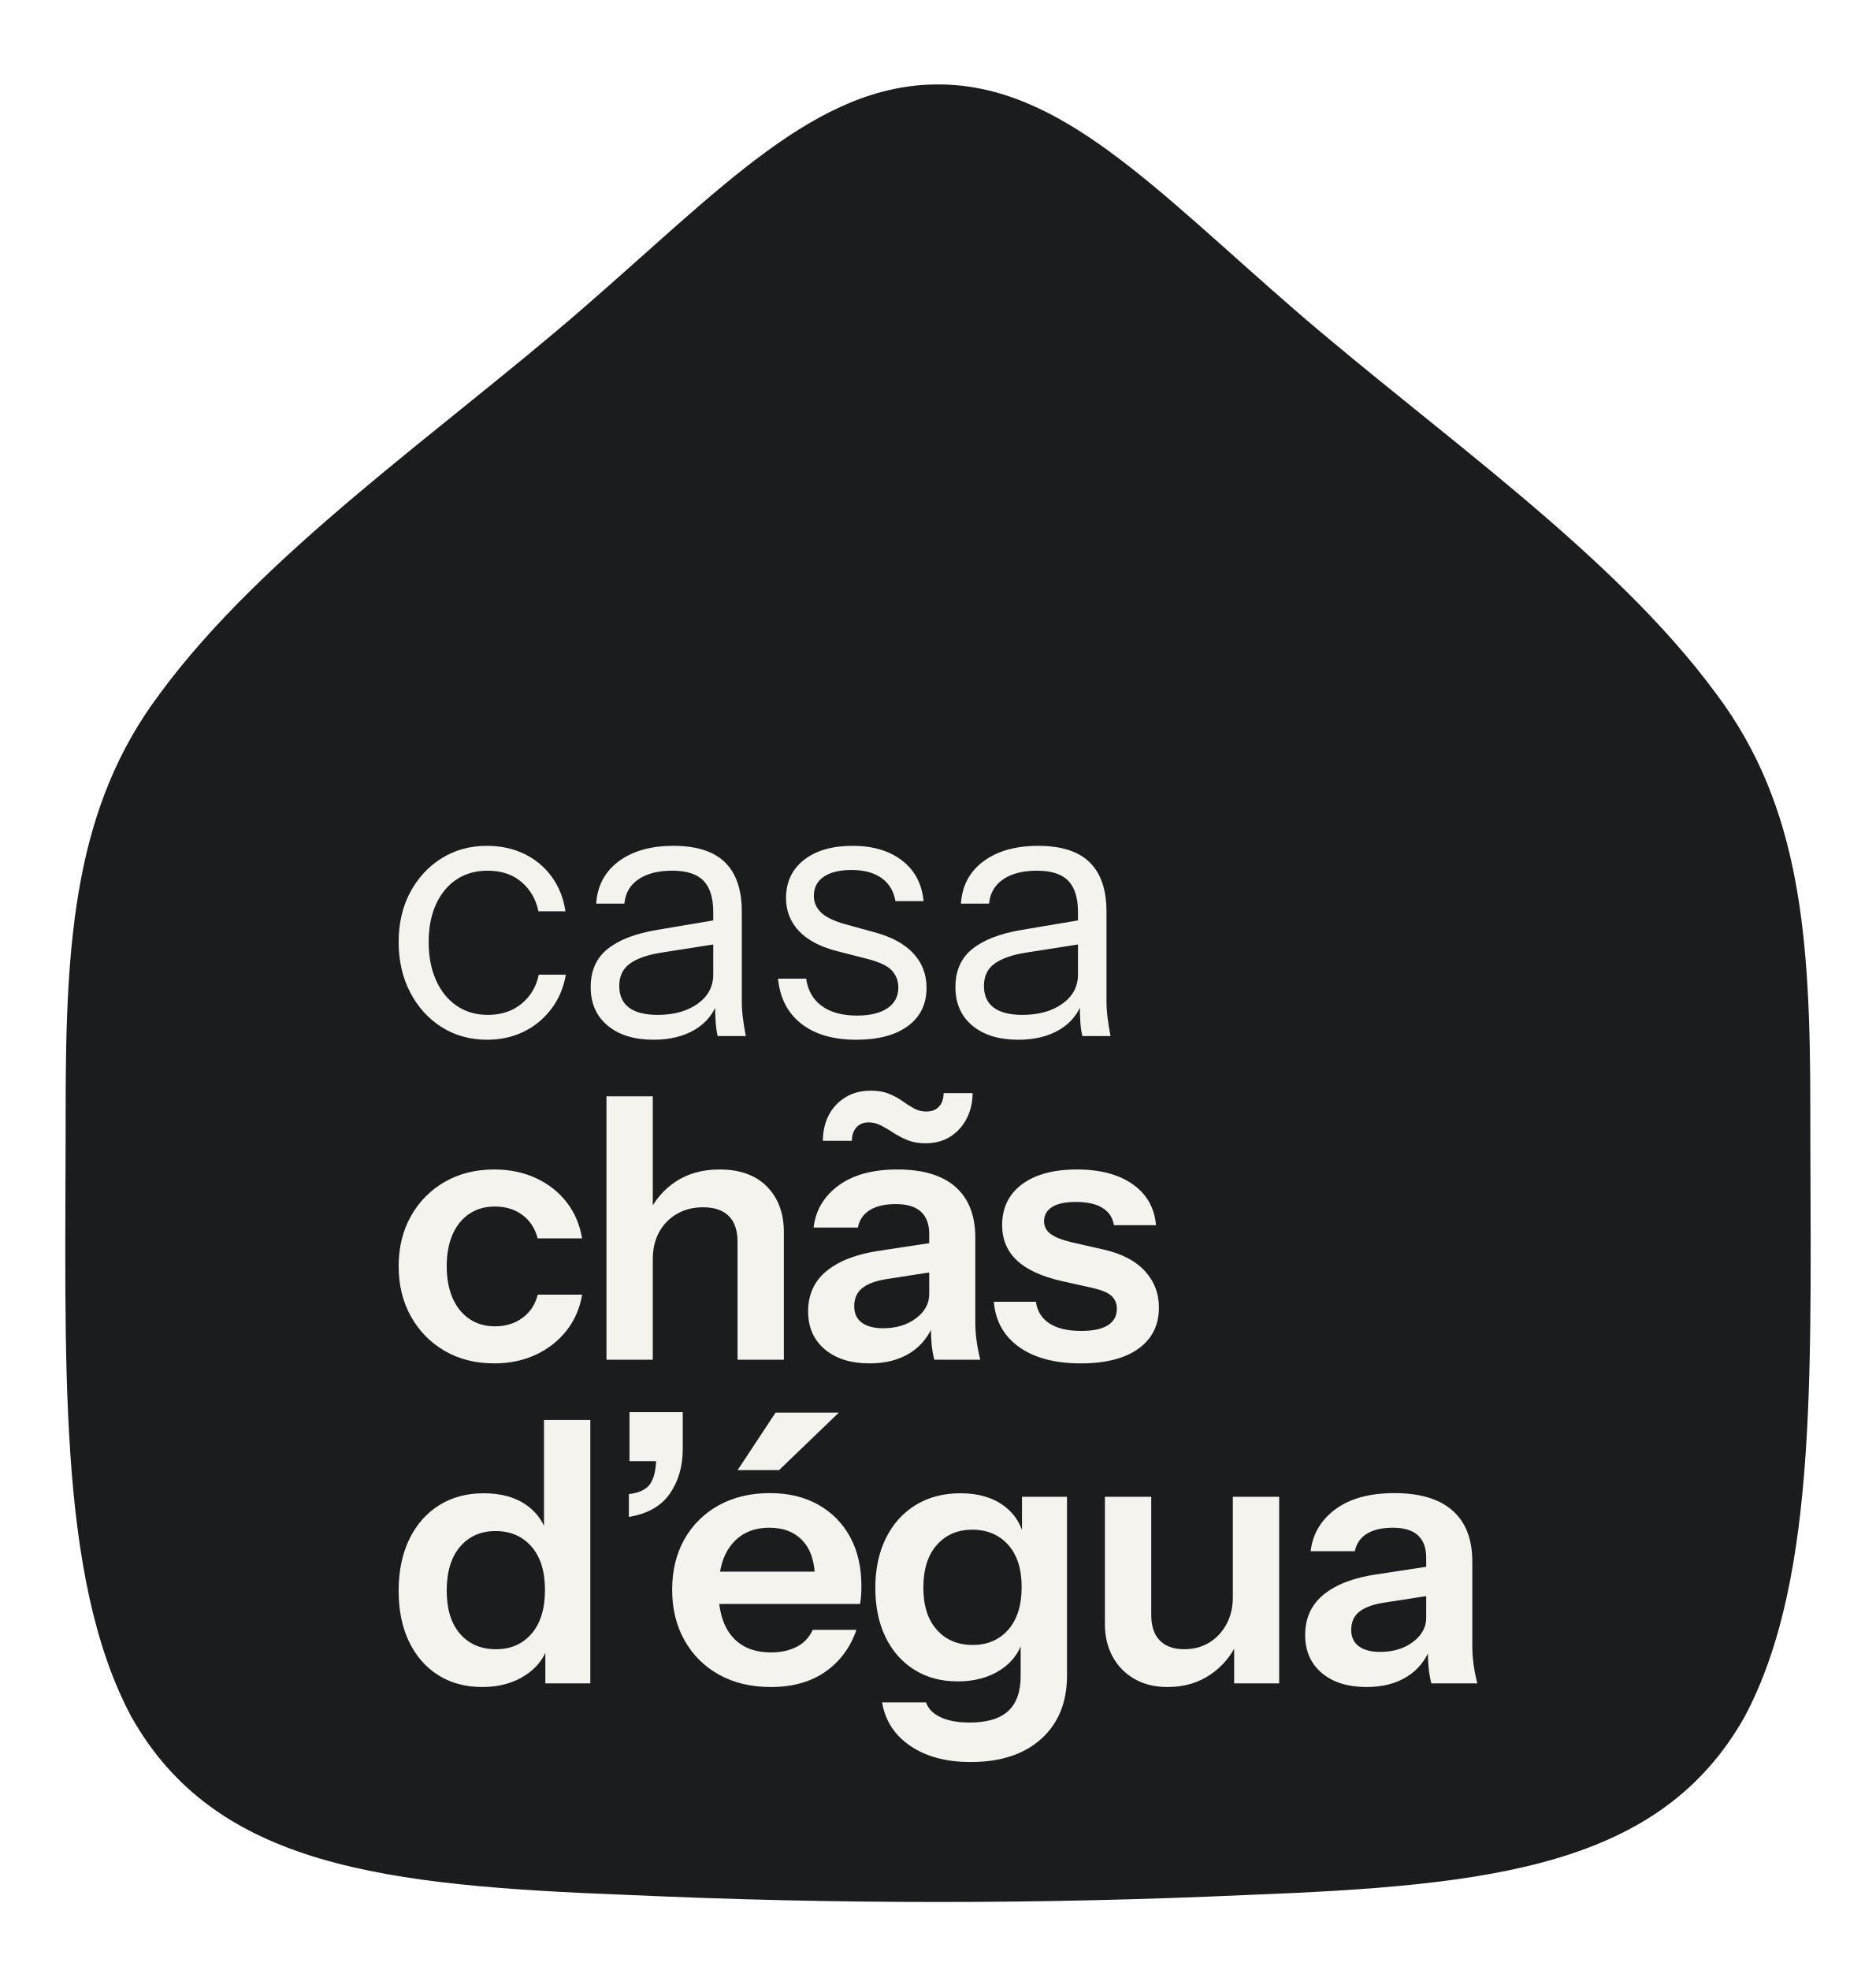
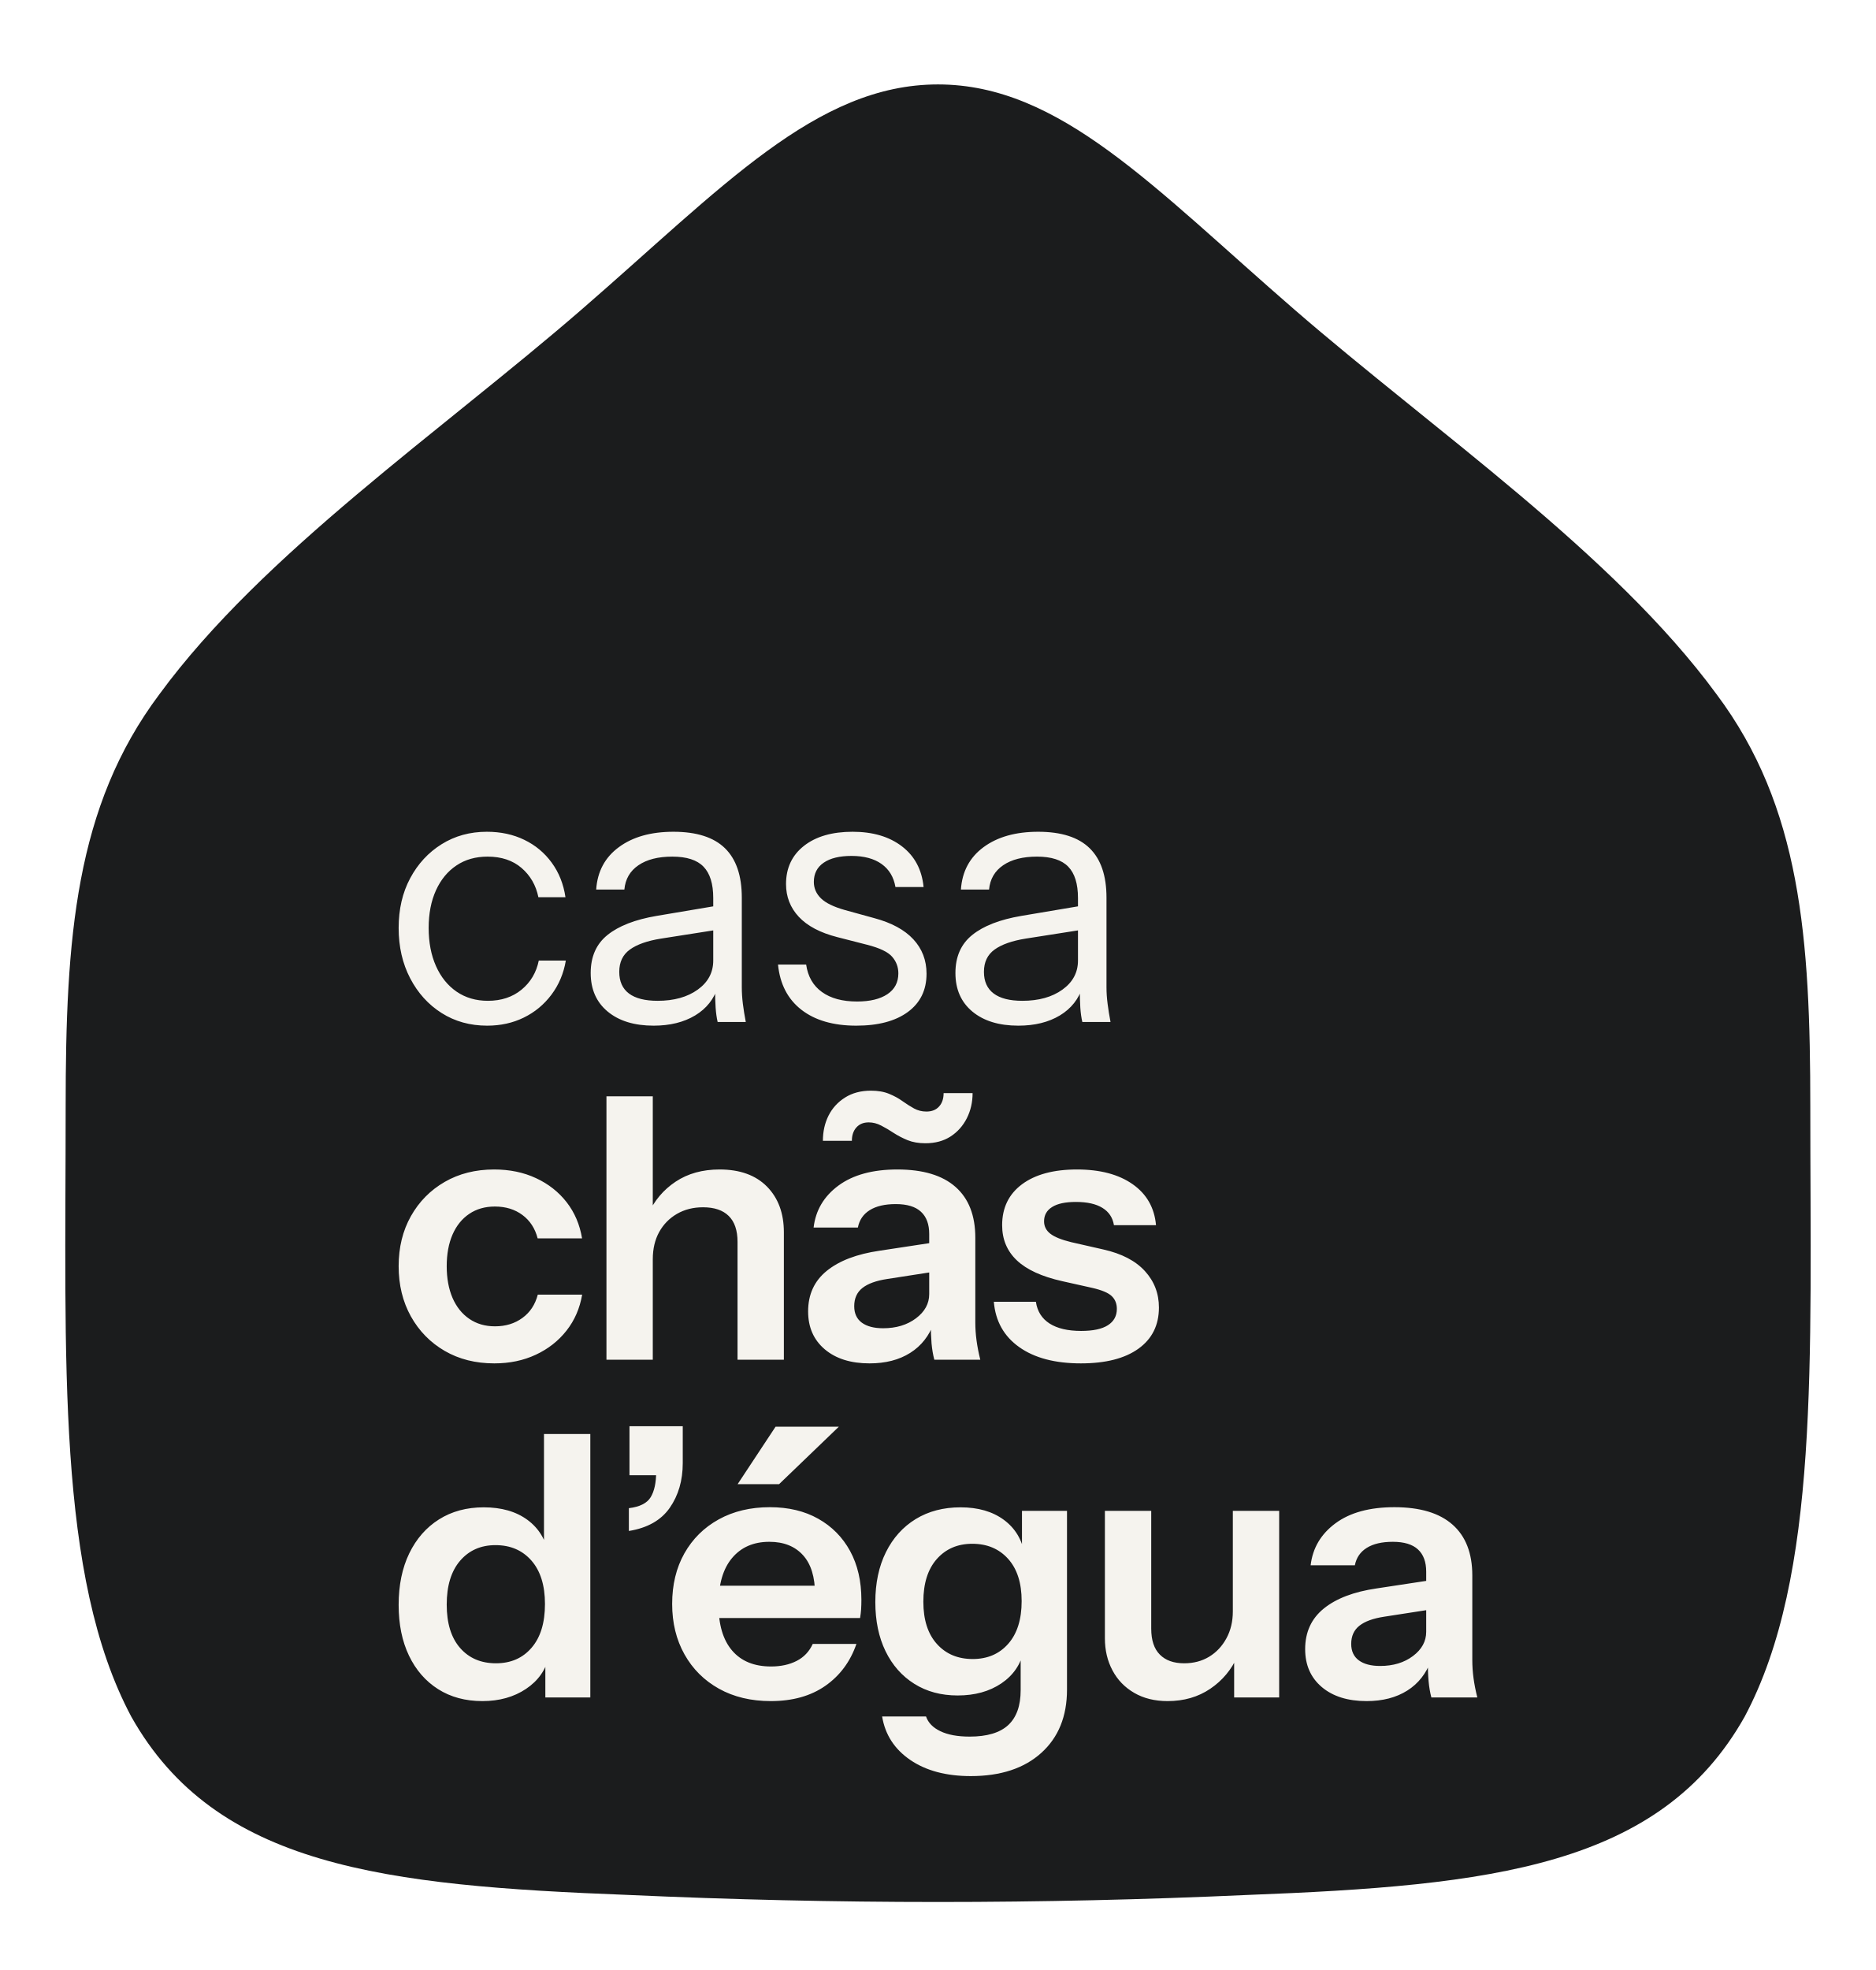
<svg xmlns="http://www.w3.org/2000/svg" viewBox="0 0 400 420" role="img" aria-label="Casa Chãs d’Égua">
  <path d="M200 18 C226 18 246 40 276 66 C306 92 344 118 366 148 C384 172 386 200 386 236 C386 290 388 336 372 366 C354 398 318 402 266 404 C222 406 178 406 134 404 C82 402 46 398 28 366 C12 336 14 290 14 236 C14 200 16 172 34 148 C56 118 94 92 124 66 C154 40 174 18 200 18 Z" fill="#1b1c1d" />
-   <path fill="#f5f3ee" d="M103.88 221.67Q98.42 221.67 94.17 218.98Q89.92 216.29 87.46 211.57Q85 206.85 85 200.84Q85 194.84 87.46 190.24Q89.92 185.63 94.17 182.98Q98.42 180.33 103.8 180.33Q108.25 180.33 111.79 182.05Q115.34 183.76 117.64 186.92Q119.95 190.08 120.57 194.29H114.8Q114.02 190.47 111.21 188.05Q108.4 185.63 103.96 185.63Q100.13 185.63 97.33 187.51Q94.52 189.38 92.96 192.81Q91.4 196.24 91.4 200.84Q91.4 205.45 92.96 208.96Q94.52 212.47 97.36 214.42Q100.21 216.37 104.03 216.37Q108.32 216.37 111.21 213.99Q114.1 211.61 114.88 207.79H120.65Q119.95 211.92 117.57 215.08Q115.19 218.24 111.68 219.95Q108.17 221.67 103.88 221.67Z M153.02 220.89Q152.71 219.56 152.59 217.85Q152.47 216.13 152.47 213.48H152.08V194.45Q152.08 189.92 150.01 187.78Q147.95 185.63 143.35 185.63Q138.82 185.63 136.13 187.47Q133.44 189.3 133.13 192.65H127.12Q127.51 186.88 131.96 183.61Q136.4 180.33 143.58 180.33Q150.99 180.33 154.58 183.84Q158.17 187.35 158.17 194.37V213.48Q158.17 215.2 158.4 217.03Q158.63 218.86 159.02 220.89ZM139.37 221.67Q133.21 221.67 129.58 218.67Q125.95 215.66 125.95 210.44Q125.95 205.21 129.54 202.33Q133.13 199.44 139.99 198.27L153.88 195.93V201.08L140.93 203.11Q136.56 203.81 134.3 205.45Q132.04 207.08 132.04 210.2Q132.04 213.25 134.1 214.81Q136.17 216.37 140.23 216.37Q145.45 216.37 148.77 213.99Q152.08 211.61 152.08 207.79L153.1 213.32Q151.85 217.3 148.22 219.49Q144.59 221.67 139.37 221.67Z M182.58 221.67Q175.25 221.67 170.88 218.28Q166.51 214.88 165.89 208.64H171.89Q172.44 212.47 175.25 214.49Q178.06 216.52 182.74 216.52Q186.87 216.52 189.21 214.96Q191.55 213.4 191.55 210.52Q191.55 208.49 190.22 206.97Q188.9 205.45 184.92 204.43L178.52 202.79Q173.06 201.39 170.33 198.47Q167.6 195.54 167.6 191.48Q167.6 186.34 171.43 183.33Q175.25 180.33 181.8 180.33Q188.27 180.33 192.33 183.45Q196.39 186.57 196.93 192.11H190.93Q190.38 188.91 187.96 187.19Q185.54 185.48 181.57 185.48Q177.74 185.48 175.64 186.92Q173.53 188.36 173.53 191.02Q173.53 193.04 175.05 194.53Q176.57 196.01 180.16 197.02L186.4 198.74Q191.94 200.22 194.75 203.26Q197.56 206.3 197.56 210.59Q197.56 215.82 193.58 218.75Q189.6 221.67 182.58 221.67Z M230.78 220.89Q230.47 219.56 230.35 217.85Q230.24 216.13 230.24 213.48H229.85V194.45Q229.85 189.92 227.78 187.78Q225.71 185.63 221.11 185.63Q216.59 185.63 213.9 187.47Q211.21 189.3 210.89 192.65H204.89Q205.28 186.88 209.72 183.61Q214.17 180.33 221.35 180.33Q228.76 180.33 232.34 183.84Q235.93 187.35 235.93 194.37V213.48Q235.93 215.2 236.17 217.03Q236.4 218.86 236.79 220.89ZM217.13 221.67Q210.97 221.67 207.34 218.67Q203.72 215.66 203.72 210.44Q203.72 205.21 207.31 202.33Q210.89 199.44 217.76 198.27L231.64 195.93V201.08L218.69 203.11Q214.33 203.81 212.06 205.45Q209.8 207.08 209.8 210.2Q209.8 213.25 211.87 214.81Q213.94 216.37 217.99 216.37Q223.22 216.37 226.53 213.99Q229.85 211.61 229.85 207.79L230.86 213.32Q229.61 217.3 225.99 219.49Q222.36 221.67 217.13 221.67Z M105.39 290.67Q99.41 290.67 94.82 288.01Q90.23 285.34 87.61 280.65Q85 275.95 85 269.95Q85 263.94 87.61 259.29Q90.23 254.63 94.82 251.98Q99.41 249.33 105.36 249.33Q110.33 249.33 114.29 251.18Q118.26 253.02 120.82 256.31Q123.38 259.6 124.11 264.02H114.64Q113.81 260.82 111.39 259.03Q108.97 257.23 105.52 257.23Q102.37 257.23 100.06 258.79Q97.74 260.35 96.49 263.21Q95.25 266.07 95.25 269.95Q95.25 273.82 96.49 276.71Q97.74 279.59 100.07 281.18Q102.4 282.77 105.54 282.77Q108.95 282.77 111.39 280.98Q113.84 279.2 114.67 276.01H124.13Q123.38 280.4 120.79 283.69Q118.2 286.98 114.25 288.82Q110.3 290.67 105.39 290.67Z M129.31 289.89V233.73H139.19V289.89ZM157.26 289.89V264.77Q157.26 261.08 155.38 259.24Q153.51 257.39 149.9 257.39Q146.78 257.39 144.35 258.79Q141.92 260.2 140.55 262.67Q139.19 265.14 139.19 268.47L138.17 258.92Q140.15 254.53 144.06 251.93Q147.97 249.33 153.43 249.33Q159.93 249.33 163.54 252.98Q167.14 256.64 167.14 262.72V289.89Z M199.22 289.89Q198.8 288.3 198.63 286.43Q198.47 284.56 198.47 281.96H198.13V263.08Q198.13 259.96 196.37 258.34Q194.62 256.71 191 256.71Q187.52 256.71 185.45 258Q183.39 259.29 182.92 261.71H173.48Q174.13 256.19 178.78 252.76Q183.44 249.33 191.34 249.33Q199.53 249.33 203.74 253.05Q207.96 256.77 207.96 263.89V281.96Q207.96 283.83 208.22 285.77Q208.48 287.71 209.02 289.89ZM185.41 290.67Q179.41 290.67 175.86 287.67Q172.31 284.66 172.31 279.59Q172.31 274.16 176.29 270.94Q180.27 267.71 187.55 266.65L199.92 264.77V271.01L189.16 272.68Q185.62 273.22 183.88 274.6Q182.14 275.98 182.14 278.48Q182.14 280.79 183.76 281.99Q185.39 283.18 188.3 283.18Q192.49 283.18 195.31 281.06Q198.13 278.94 198.13 275.9L199.19 281.91Q197.63 286.2 194.08 288.43Q190.54 290.67 185.41 290.67ZM197.32 243.74Q195.14 243.74 193.51 243.08Q191.89 242.41 190.52 241.52Q189.16 240.62 187.87 239.96Q186.58 239.29 185.23 239.29Q183.57 239.29 182.61 240.36Q181.64 241.43 181.64 243.22H175.46Q175.46 240.26 176.66 237.85Q177.87 235.45 180.19 233.99Q182.5 232.53 185.7 232.53Q187.96 232.53 189.57 233.2Q191.19 233.86 192.43 234.76Q193.68 235.65 194.89 236.32Q196.1 236.98 197.53 236.98Q199.27 236.98 200.23 235.91Q201.2 234.85 201.2 233.05H207.38Q207.38 235.97 206.15 238.41Q204.91 240.85 202.68 242.3Q200.44 243.74 197.32 243.74Z M230.47 290.67Q222.2 290.67 217.32 287.2Q212.43 283.73 211.91 277.54H220.88Q221.32 280.58 223.79 282.17Q226.26 283.75 230.52 283.75Q234.35 283.75 236.24 282.53Q238.14 281.31 238.14 279.05Q238.14 277.38 237.05 276.33Q235.96 275.28 232.92 274.58L226.52 273.15Q219.97 271.69 216.82 268.71Q213.68 265.74 213.68 261.21Q213.68 255.65 217.91 252.49Q222.15 249.33 229.64 249.33Q237.05 249.33 241.52 252.48Q245.99 255.62 246.49 261.21H237.52Q237.13 258.79 235.07 257.52Q233.02 256.25 229.41 256.25Q226.05 256.25 224.34 257.33Q222.62 258.4 222.62 260.38Q222.62 261.99 223.96 263.03Q225.3 264.07 228.42 264.83L235.28 266.39Q241.13 267.71 244.12 270.99Q247.11 274.26 247.11 278.76Q247.11 284.4 242.74 287.54Q238.38 290.67 230.47 290.67Z M116.28 358.89V349.92L117.06 350.1Q116.05 354.47 112.16 357.07Q108.27 359.67 102.86 359.67Q97.43 359.67 93.41 357.12Q89.4 354.57 87.2 349.97Q85 345.37 85 339.16Q85 332.86 87.26 328.18Q89.53 323.5 93.61 320.93Q97.69 318.36 103.15 318.36Q108.82 318.36 112.46 321.03Q116.1 323.71 116.98 328.44L115.99 328.55V302.73H125.87V358.89ZM105.75 351.61Q110.51 351.61 113.35 348.29Q116.2 344.98 116.2 338.97Q116.2 333.02 113.32 329.72Q110.43 326.42 105.65 326.42Q100.97 326.42 98.11 329.74Q95.25 333.07 95.25 339.1Q95.25 345.08 98.11 348.35Q100.97 351.61 105.75 351.61Z M134.09 323.4V318.54Q137.57 318.12 138.74 316.2Q139.91 314.27 139.91 310.79L143.76 311.52H134.22V301.07H145.58V308.92Q145.58 314.48 142.81 318.46Q140.04 322.44 134.09 323.4Z M164.35 359.67Q158.04 359.67 153.3 357.03Q148.57 354.39 145.95 349.71Q143.32 345.03 143.32 338.95Q143.32 332.81 145.93 328.17Q148.55 323.53 153.25 320.93Q157.96 318.33 164.15 318.33Q170.1 318.33 174.48 320.8Q178.86 323.27 181.27 327.69Q183.67 332.11 183.67 338.09Q183.67 339.18 183.61 340.12Q183.54 341.05 183.39 341.96H149.46V335.07H175.82L173.79 336.97Q173.79 331.36 171.2 328.54Q168.62 325.71 164.04 325.71Q159 325.71 156.1 329.16Q153.2 332.6 153.2 339.08Q153.2 345.5 156.1 348.89Q159 352.29 164.41 352.29Q167.55 352.29 169.87 351.1Q172.18 349.92 173.3 347.48H182.61Q180.66 353.14 175.99 356.41Q171.32 359.67 164.35 359.67ZM166.12 313.42H157.28L165.37 301.17H178.86Z M206.99 375.66Q199.12 375.66 194.08 372.21Q189.05 368.77 188.09 362.95H197.45Q198.15 364.97 200.53 366.1Q202.91 367.24 206.76 367.24Q212.32 367.24 214.98 364.78Q217.63 362.32 217.63 357.33V348.72L218.3 348.88Q217.34 353.3 213.52 355.89Q209.7 358.47 204.19 358.47Q198.91 358.47 194.96 355.99Q191 353.51 188.82 349.04Q186.64 344.56 186.64 338.56Q186.64 332.47 188.9 327.92Q191.16 323.37 195.25 320.86Q199.35 318.36 204.81 318.36Q210.43 318.36 214.05 321.03Q217.68 323.71 218.51 328.47L217.91 328.55V319.11H227.51V357.23Q227.51 365.78 222.02 370.72Q216.54 375.66 206.99 375.66ZM207.41 350.7Q212.12 350.7 214.98 347.45Q217.84 344.2 217.84 338.35Q217.84 332.55 214.95 329.34Q212.06 326.13 207.31 326.13Q202.63 326.13 199.75 329.38Q196.88 332.63 196.88 338.48Q196.88 344.28 199.77 347.49Q202.65 350.7 207.41 350.7Z M248.96 359.67Q244.85 359.67 241.83 357.91Q238.82 356.16 237.21 353.13Q235.59 350.1 235.59 346.28V319.11H245.47V344.23Q245.47 347.92 247.31 349.76Q249.14 351.61 252.49 351.61Q255.51 351.61 257.82 350.21Q260.14 348.8 261.5 346.29Q262.87 343.78 262.87 340.53L263.88 350.08Q261.93 354.42 258.06 357.04Q254.18 359.67 248.96 359.67ZM263.15 358.89V349.53H262.87V319.11H272.75V358.89Z M305.2 358.89Q304.78 357.3 304.61 355.43Q304.44 353.56 304.44 350.96H304.1V332.08Q304.1 328.96 302.35 327.34Q300.59 325.71 296.98 325.71Q293.5 325.71 291.43 327Q289.36 328.29 288.89 330.71H279.46Q280.11 325.19 284.76 321.76Q289.41 318.33 297.32 318.33Q305.51 318.33 309.72 322.05Q313.93 325.77 313.93 332.89V350.96Q313.93 352.83 314.19 354.77Q314.45 356.71 315 358.89ZM291.39 359.67Q285.38 359.67 281.83 356.67Q278.29 353.66 278.29 348.59Q278.29 343.16 282.26 339.94Q286.24 336.71 293.52 335.65L305.9 333.77V340.01L295.13 341.68Q291.6 342.22 289.86 343.6Q288.11 344.98 288.11 347.48Q288.11 349.79 289.74 350.99Q291.36 352.18 294.28 352.18Q298.46 352.18 301.28 350.06Q304.1 347.94 304.1 344.9L305.17 350.91Q303.61 355.2 300.06 357.43Q296.51 359.67 291.39 359.67Z" />
+   <path fill="#f5f3ee" d="M103.88 218.67Q98.42 218.67 94.17 215.98Q89.92 213.29 87.46 208.57Q85 203.85 85 197.84Q85 191.84 87.46 187.24Q89.92 182.63 94.17 179.98Q98.42 177.33 103.8 177.33Q108.25 177.33 111.79 179.05Q115.34 180.76 117.64 183.92Q119.95 187.08 120.57 191.29H114.8Q114.02 187.47 111.21 185.05Q108.4 182.63 103.96 182.63Q100.13 182.63 97.33 184.51Q94.52 186.38 92.96 189.81Q91.4 193.24 91.4 197.84Q91.4 202.45 92.96 205.96Q94.52 209.47 97.36 211.42Q100.21 213.37 104.03 213.37Q108.32 213.37 111.21 210.99Q114.1 208.61 114.88 204.79H120.65Q119.95 208.92 117.57 212.08Q115.19 215.24 111.68 216.95Q108.17 218.67 103.88 218.67Z M153.02 217.89Q152.71 216.56 152.59 214.85Q152.47 213.13 152.47 210.48H152.08V191.45Q152.08 186.92 150.01 184.78Q147.95 182.63 143.35 182.63Q138.82 182.63 136.13 184.47Q133.44 186.3 133.13 189.65H127.12Q127.51 183.88 131.96 180.61Q136.4 177.33 143.58 177.33Q150.99 177.33 154.58 180.84Q158.17 184.35 158.17 191.37V210.48Q158.17 212.2 158.4 214.03Q158.63 215.86 159.02 217.89ZM139.37 218.67Q133.21 218.67 129.58 215.67Q125.95 212.66 125.95 207.44Q125.95 202.21 129.54 199.33Q133.13 196.44 139.99 195.27L153.88 192.93V198.08L140.93 200.11Q136.56 200.81 134.3 202.45Q132.04 204.08 132.04 207.2Q132.04 210.25 134.1 211.81Q136.17 213.37 140.23 213.37Q145.45 213.37 148.77 210.99Q152.08 208.61 152.08 204.79L153.1 210.32Q151.85 214.3 148.22 216.49Q144.59 218.67 139.37 218.67Z M182.58 218.67Q175.25 218.67 170.88 215.28Q166.51 211.88 165.89 205.64H171.89Q172.44 209.47 175.25 211.49Q178.06 213.52 182.74 213.52Q186.87 213.52 189.21 211.96Q191.55 210.4 191.55 207.52Q191.55 205.49 190.22 203.97Q188.9 202.45 184.92 201.43L178.52 199.79Q173.06 198.39 170.33 195.47Q167.6 192.54 167.6 188.48Q167.6 183.34 171.43 180.33Q175.25 177.33 181.8 177.33Q188.27 177.33 192.33 180.45Q196.39 183.57 196.93 189.11H190.93Q190.38 185.91 187.96 184.19Q185.54 182.48 181.57 182.48Q177.74 182.48 175.64 183.92Q173.53 185.36 173.53 188.02Q173.53 190.04 175.05 191.53Q176.57 193.01 180.16 194.02L186.4 195.74Q191.94 197.22 194.75 200.26Q197.56 203.3 197.56 207.59Q197.56 212.82 193.58 215.75Q189.6 218.67 182.58 218.67Z M230.78 217.89Q230.47 216.56 230.35 214.85Q230.24 213.13 230.24 210.48H229.85V191.45Q229.85 186.92 227.78 184.78Q225.71 182.63 221.11 182.63Q216.59 182.63 213.9 184.47Q211.21 186.3 210.89 189.65H204.89Q205.28 183.88 209.72 180.61Q214.17 177.33 221.35 177.33Q228.76 177.33 232.34 180.84Q235.93 184.35 235.93 191.37V210.48Q235.93 212.2 236.17 214.03Q236.4 215.86 236.79 217.89ZM217.13 218.67Q210.97 218.67 207.34 215.67Q203.72 212.66 203.72 207.44Q203.72 202.21 207.31 199.33Q210.89 196.44 217.76 195.27L231.64 192.93V198.08L218.69 200.11Q214.33 200.81 212.06 202.45Q209.8 204.08 209.8 207.2Q209.8 210.25 211.87 211.81Q213.94 213.37 217.99 213.37Q223.22 213.37 226.53 210.99Q229.85 208.61 229.85 204.79L230.86 210.32Q229.61 214.3 225.99 216.49Q222.36 218.67 217.13 218.67Z M105.39 290.67Q99.41 290.67 94.82 288.01Q90.23 285.34 87.61 280.65Q85 275.95 85 269.95Q85 263.94 87.61 259.29Q90.23 254.63 94.82 251.98Q99.41 249.33 105.36 249.33Q110.33 249.33 114.29 251.18Q118.26 253.02 120.82 256.31Q123.38 259.6 124.11 264.02H114.64Q113.81 260.82 111.39 259.03Q108.97 257.23 105.52 257.23Q102.37 257.23 100.06 258.79Q97.74 260.35 96.49 263.21Q95.25 266.07 95.25 269.95Q95.25 273.82 96.49 276.71Q97.74 279.59 100.07 281.18Q102.4 282.77 105.54 282.77Q108.95 282.77 111.39 280.98Q113.84 279.2 114.67 276.01H124.13Q123.38 280.4 120.79 283.69Q118.2 286.98 114.25 288.82Q110.3 290.67 105.39 290.67Z M129.31 289.89V233.73H139.19V289.89ZM157.26 289.89V264.77Q157.26 261.08 155.38 259.24Q153.51 257.39 149.9 257.39Q146.78 257.39 144.35 258.79Q141.92 260.2 140.55 262.67Q139.19 265.14 139.19 268.47L138.17 258.92Q140.15 254.53 144.06 251.93Q147.97 249.33 153.43 249.33Q159.93 249.33 163.54 252.98Q167.14 256.64 167.14 262.72V289.89Z M199.22 289.89Q198.8 288.3 198.63 286.43Q198.47 284.56 198.47 281.96H198.13V263.08Q198.13 259.96 196.37 258.34Q194.62 256.71 191 256.71Q187.52 256.71 185.45 258Q183.39 259.29 182.92 261.71H173.48Q174.13 256.19 178.78 252.76Q183.44 249.33 191.34 249.33Q199.53 249.33 203.74 253.05Q207.96 256.77 207.96 263.89V281.96Q207.96 283.83 208.22 285.77Q208.48 287.71 209.02 289.89ZM185.41 290.67Q179.41 290.67 175.86 287.67Q172.31 284.66 172.31 279.59Q172.31 274.16 176.29 270.94Q180.27 267.71 187.55 266.65L199.92 264.77V271.01L189.16 272.68Q185.62 273.22 183.88 274.6Q182.14 275.98 182.14 278.48Q182.14 280.79 183.76 281.99Q185.39 283.18 188.3 283.18Q192.49 283.18 195.31 281.06Q198.13 278.94 198.13 275.9L199.19 281.91Q197.63 286.2 194.08 288.43Q190.54 290.67 185.41 290.67ZM197.32 243.74Q195.14 243.74 193.51 243.08Q191.89 242.41 190.52 241.52Q189.16 240.62 187.87 239.96Q186.58 239.29 185.23 239.29Q183.57 239.29 182.61 240.36Q181.64 241.43 181.64 243.22H175.46Q175.46 240.26 176.66 237.85Q177.87 235.45 180.19 233.99Q182.5 232.53 185.7 232.53Q187.96 232.53 189.57 233.2Q191.19 233.86 192.43 234.76Q193.68 235.65 194.89 236.32Q196.1 236.98 197.53 236.98Q199.27 236.98 200.23 235.91Q201.2 234.85 201.2 233.05H207.38Q207.38 235.97 206.15 238.41Q204.91 240.85 202.68 242.3Q200.44 243.74 197.32 243.74Z M230.47 290.67Q222.2 290.67 217.32 287.2Q212.43 283.73 211.91 277.54H220.88Q221.32 280.58 223.79 282.17Q226.26 283.75 230.52 283.75Q234.35 283.75 236.24 282.53Q238.14 281.31 238.14 279.05Q238.14 277.38 237.05 276.33Q235.96 275.28 232.92 274.58L226.52 273.15Q219.97 271.69 216.82 268.71Q213.68 265.74 213.68 261.21Q213.68 255.65 217.91 252.49Q222.15 249.33 229.64 249.33Q237.05 249.33 241.52 252.48Q245.99 255.62 246.49 261.21H237.52Q237.13 258.79 235.07 257.52Q233.02 256.25 229.41 256.25Q226.05 256.25 224.34 257.33Q222.62 258.4 222.62 260.38Q222.62 261.99 223.96 263.03Q225.3 264.07 228.42 264.83L235.28 266.39Q241.13 267.71 244.12 270.99Q247.11 274.26 247.11 278.76Q247.11 284.4 242.74 287.54Q238.38 290.67 230.47 290.67Z M116.28 361.89V352.92L117.06 353.1Q116.05 357.47 112.16 360.07Q108.27 362.67 102.86 362.67Q97.43 362.67 93.41 360.12Q89.4 357.57 87.2 352.97Q85 348.37 85 342.16Q85 335.86 87.26 331.18Q89.53 326.5 93.61 323.93Q97.69 321.36 103.15 321.36Q108.82 321.36 112.46 324.03Q116.1 326.71 116.98 331.44L115.99 331.55V305.73H125.87V361.89ZM105.75 354.61Q110.51 354.61 113.35 351.29Q116.2 347.98 116.2 341.97Q116.2 336.02 113.32 332.72Q110.43 329.42 105.65 329.42Q100.97 329.42 98.11 332.74Q95.25 336.07 95.25 342.1Q95.25 348.08 98.11 351.35Q100.97 354.61 105.75 354.61Z M134.09 326.4V321.54Q137.57 321.12 138.74 319.2Q139.91 317.27 139.91 313.79L143.76 314.52H134.22V304.07H145.58V311.92Q145.58 317.48 142.81 321.46Q140.04 325.44 134.09 326.4Z M164.35 362.67Q158.04 362.67 153.3 360.03Q148.57 357.39 145.95 352.71Q143.32 348.03 143.32 341.95Q143.32 335.81 145.93 331.17Q148.55 326.53 153.25 323.93Q157.96 321.33 164.15 321.33Q170.1 321.33 174.48 323.8Q178.86 326.27 181.27 330.69Q183.67 335.11 183.67 341.09Q183.67 342.18 183.61 343.12Q183.54 344.05 183.39 344.96H149.46V338.07H175.82L173.79 339.97Q173.79 334.36 171.2 331.54Q168.62 328.71 164.04 328.71Q159 328.71 156.1 332.16Q153.2 335.6 153.2 342.08Q153.2 348.5 156.1 351.89Q159 355.29 164.41 355.29Q167.55 355.29 169.87 354.1Q172.18 352.92 173.3 350.48H182.61Q180.66 356.14 175.99 359.41Q171.32 362.67 164.35 362.67ZM166.12 316.42H157.28L165.37 304.17H178.86Z M206.99 378.66Q199.12 378.66 194.08 375.21Q189.05 371.77 188.09 365.95H197.45Q198.15 367.97 200.53 369.1Q202.91 370.24 206.76 370.24Q212.32 370.24 214.98 367.78Q217.63 365.32 217.63 360.33V351.72L218.3 351.88Q217.34 356.3 213.52 358.89Q209.7 361.47 204.19 361.47Q198.91 361.47 194.96 358.99Q191 356.51 188.82 352.04Q186.64 347.56 186.64 341.56Q186.64 335.47 188.9 330.92Q191.16 326.37 195.25 323.86Q199.35 321.36 204.81 321.36Q210.43 321.36 214.05 324.03Q217.68 326.71 218.51 331.47L217.91 331.55V322.11H227.51V360.23Q227.51 368.78 222.02 373.72Q216.54 378.66 206.99 378.66ZM207.41 353.7Q212.12 353.7 214.98 350.45Q217.84 347.2 217.84 341.35Q217.84 335.55 214.95 332.34Q212.06 329.13 207.31 329.13Q202.63 329.13 199.75 332.38Q196.88 335.63 196.88 341.48Q196.88 347.28 199.77 350.49Q202.65 353.7 207.41 353.7Z M248.96 362.67Q244.85 362.67 241.83 360.91Q238.82 359.16 237.21 356.13Q235.59 353.1 235.59 349.28V322.11H245.47V347.23Q245.47 350.92 247.31 352.76Q249.14 354.61 252.49 354.61Q255.51 354.61 257.82 353.21Q260.14 351.8 261.5 349.29Q262.87 346.78 262.87 343.53L263.88 353.08Q261.93 357.42 258.06 360.04Q254.18 362.67 248.96 362.67ZM263.15 361.89V352.53H262.87V322.11H272.75V361.89Z M305.2 361.89Q304.78 360.3 304.61 358.43Q304.44 356.56 304.44 353.96H304.1V335.08Q304.1 331.96 302.35 330.34Q300.59 328.71 296.98 328.71Q293.5 328.71 291.43 330Q289.36 331.29 288.89 333.71H279.46Q280.11 328.19 284.76 324.76Q289.41 321.33 297.32 321.33Q305.51 321.33 309.72 325.05Q313.93 328.77 313.93 335.89V353.96Q313.93 355.83 314.19 357.77Q314.45 359.71 315 361.89ZM291.39 362.67Q285.38 362.67 281.83 359.67Q278.29 356.66 278.29 351.59Q278.29 346.16 282.26 342.94Q286.24 339.71 293.52 338.65L305.9 336.77V343.01L295.13 344.68Q291.6 345.22 289.86 346.6Q288.11 347.98 288.11 350.48Q288.11 352.79 289.74 353.99Q291.36 355.18 294.28 355.18Q298.46 355.18 301.28 353.06Q304.1 350.94 304.1 347.9L305.17 353.91Q303.61 358.2 300.06 360.43Q296.51 362.67 291.39 362.67Z" />
</svg>
